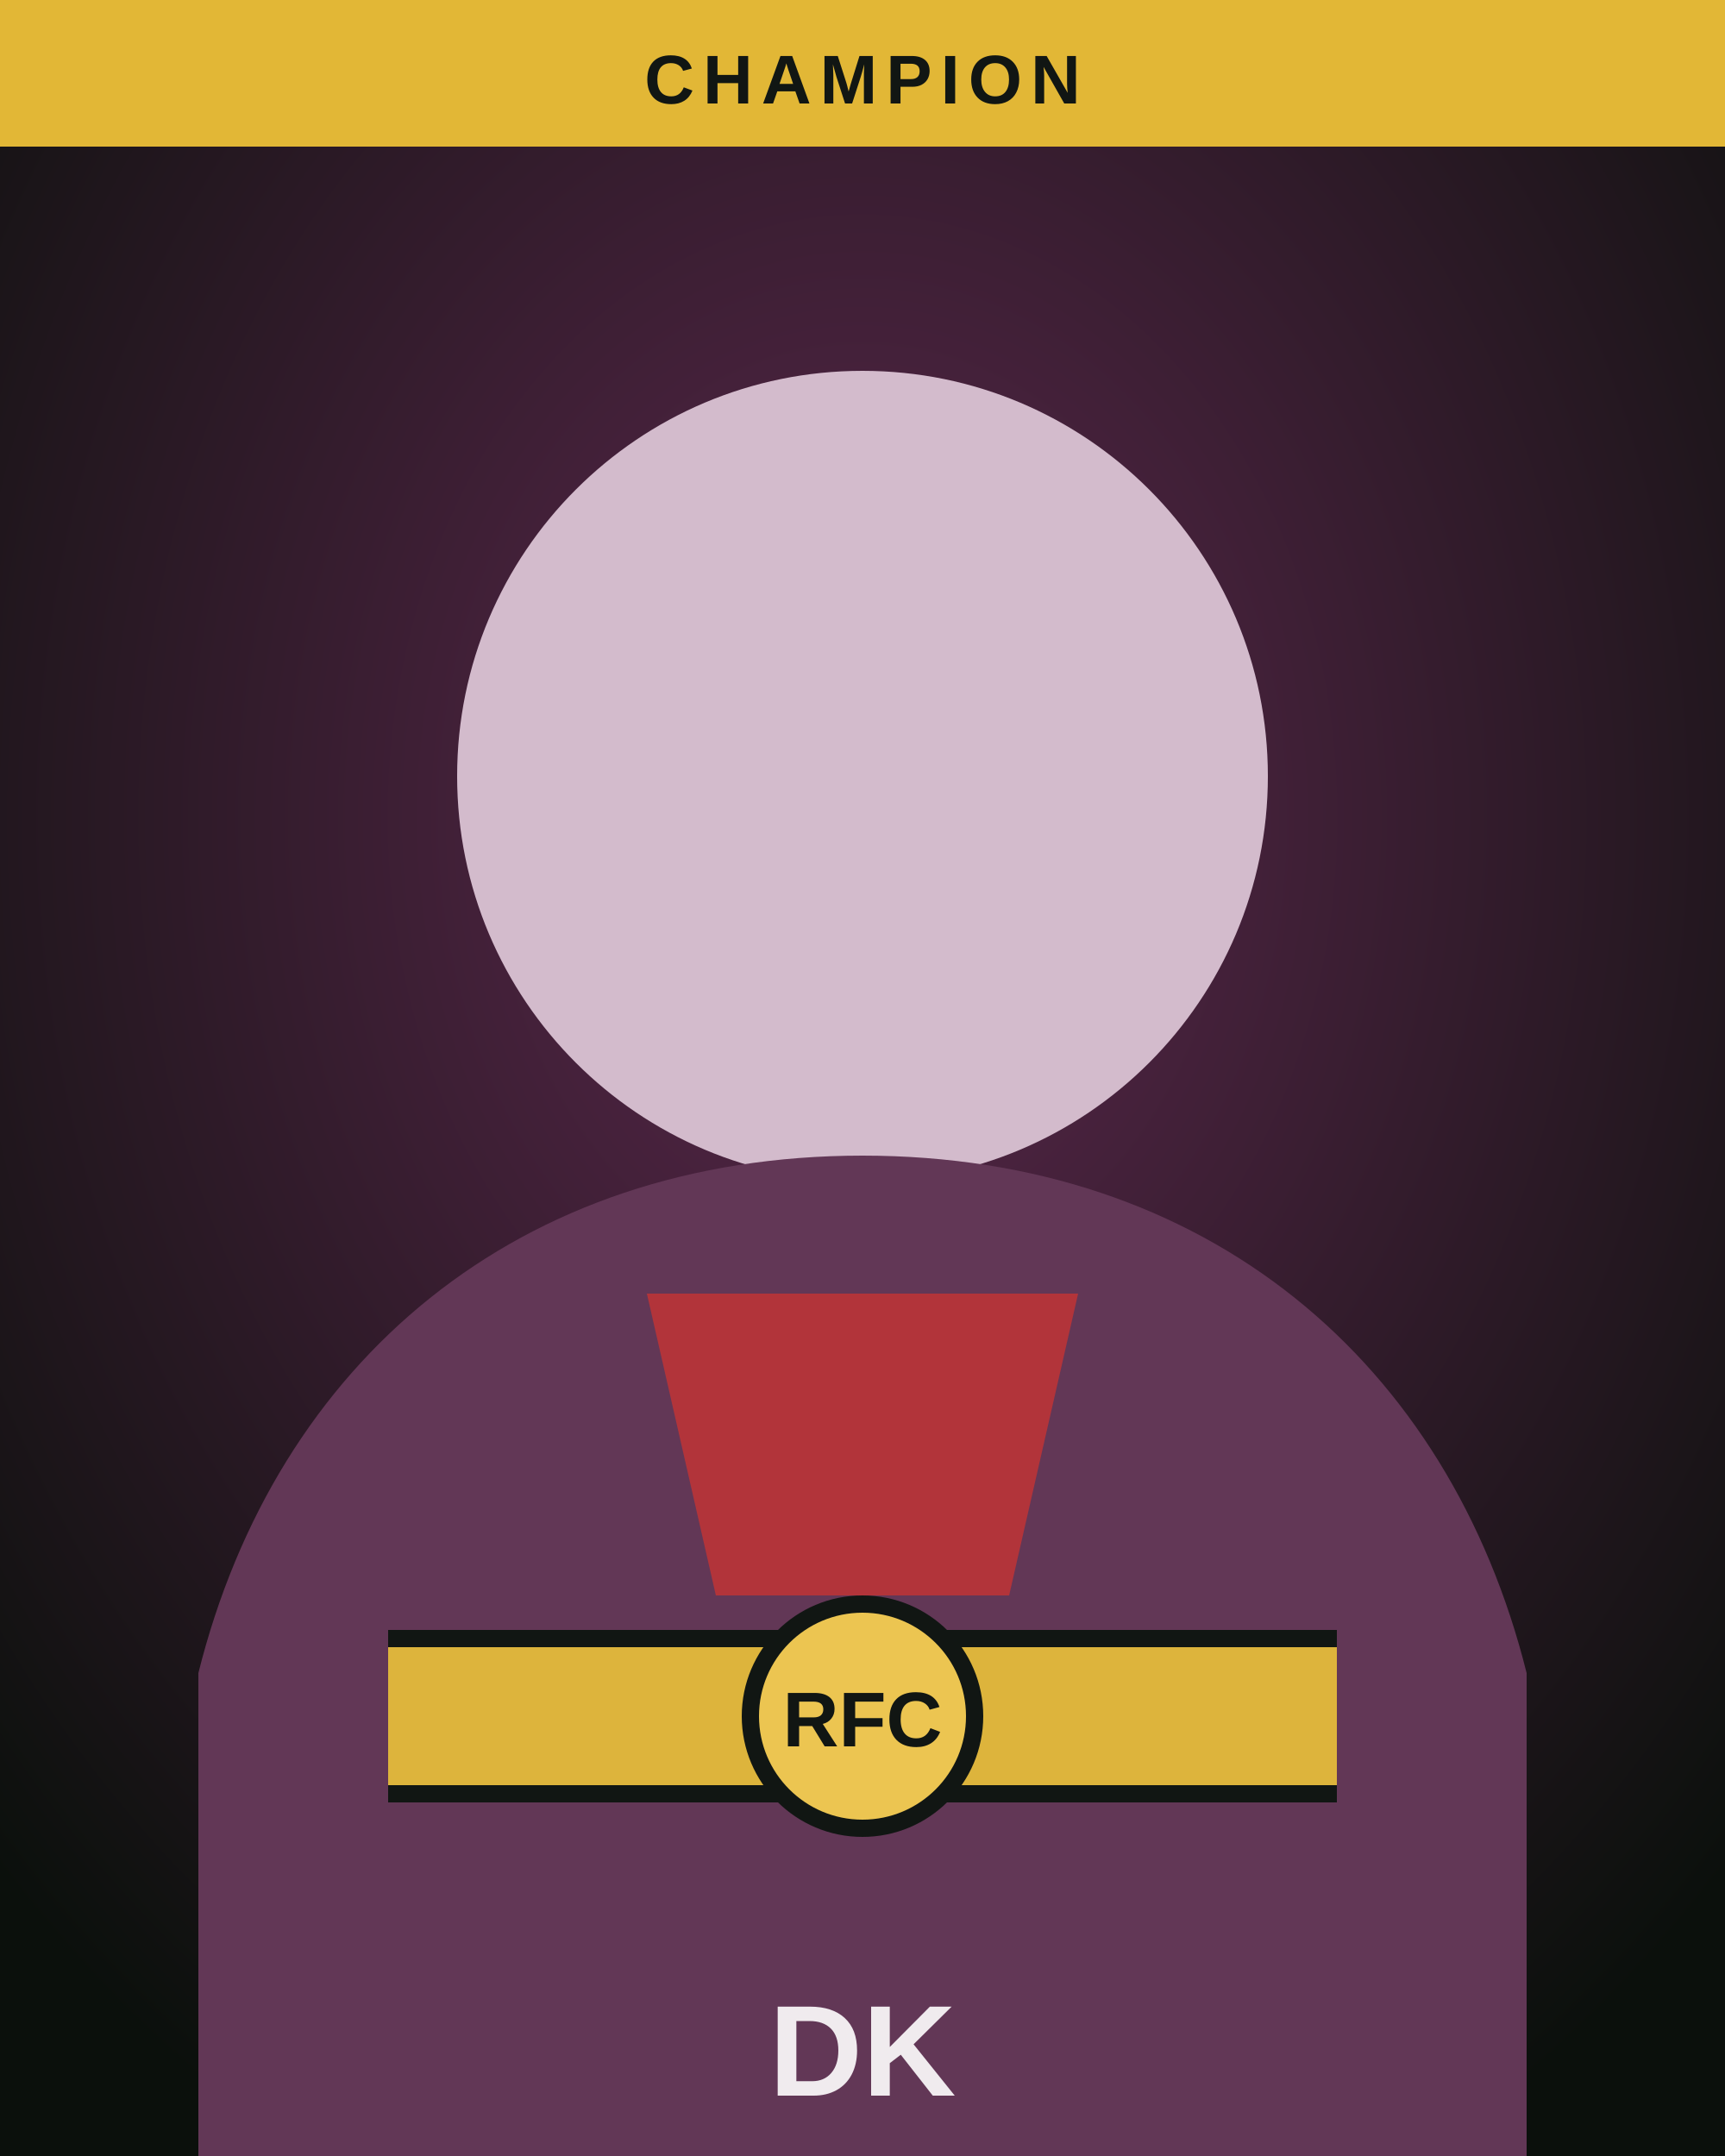
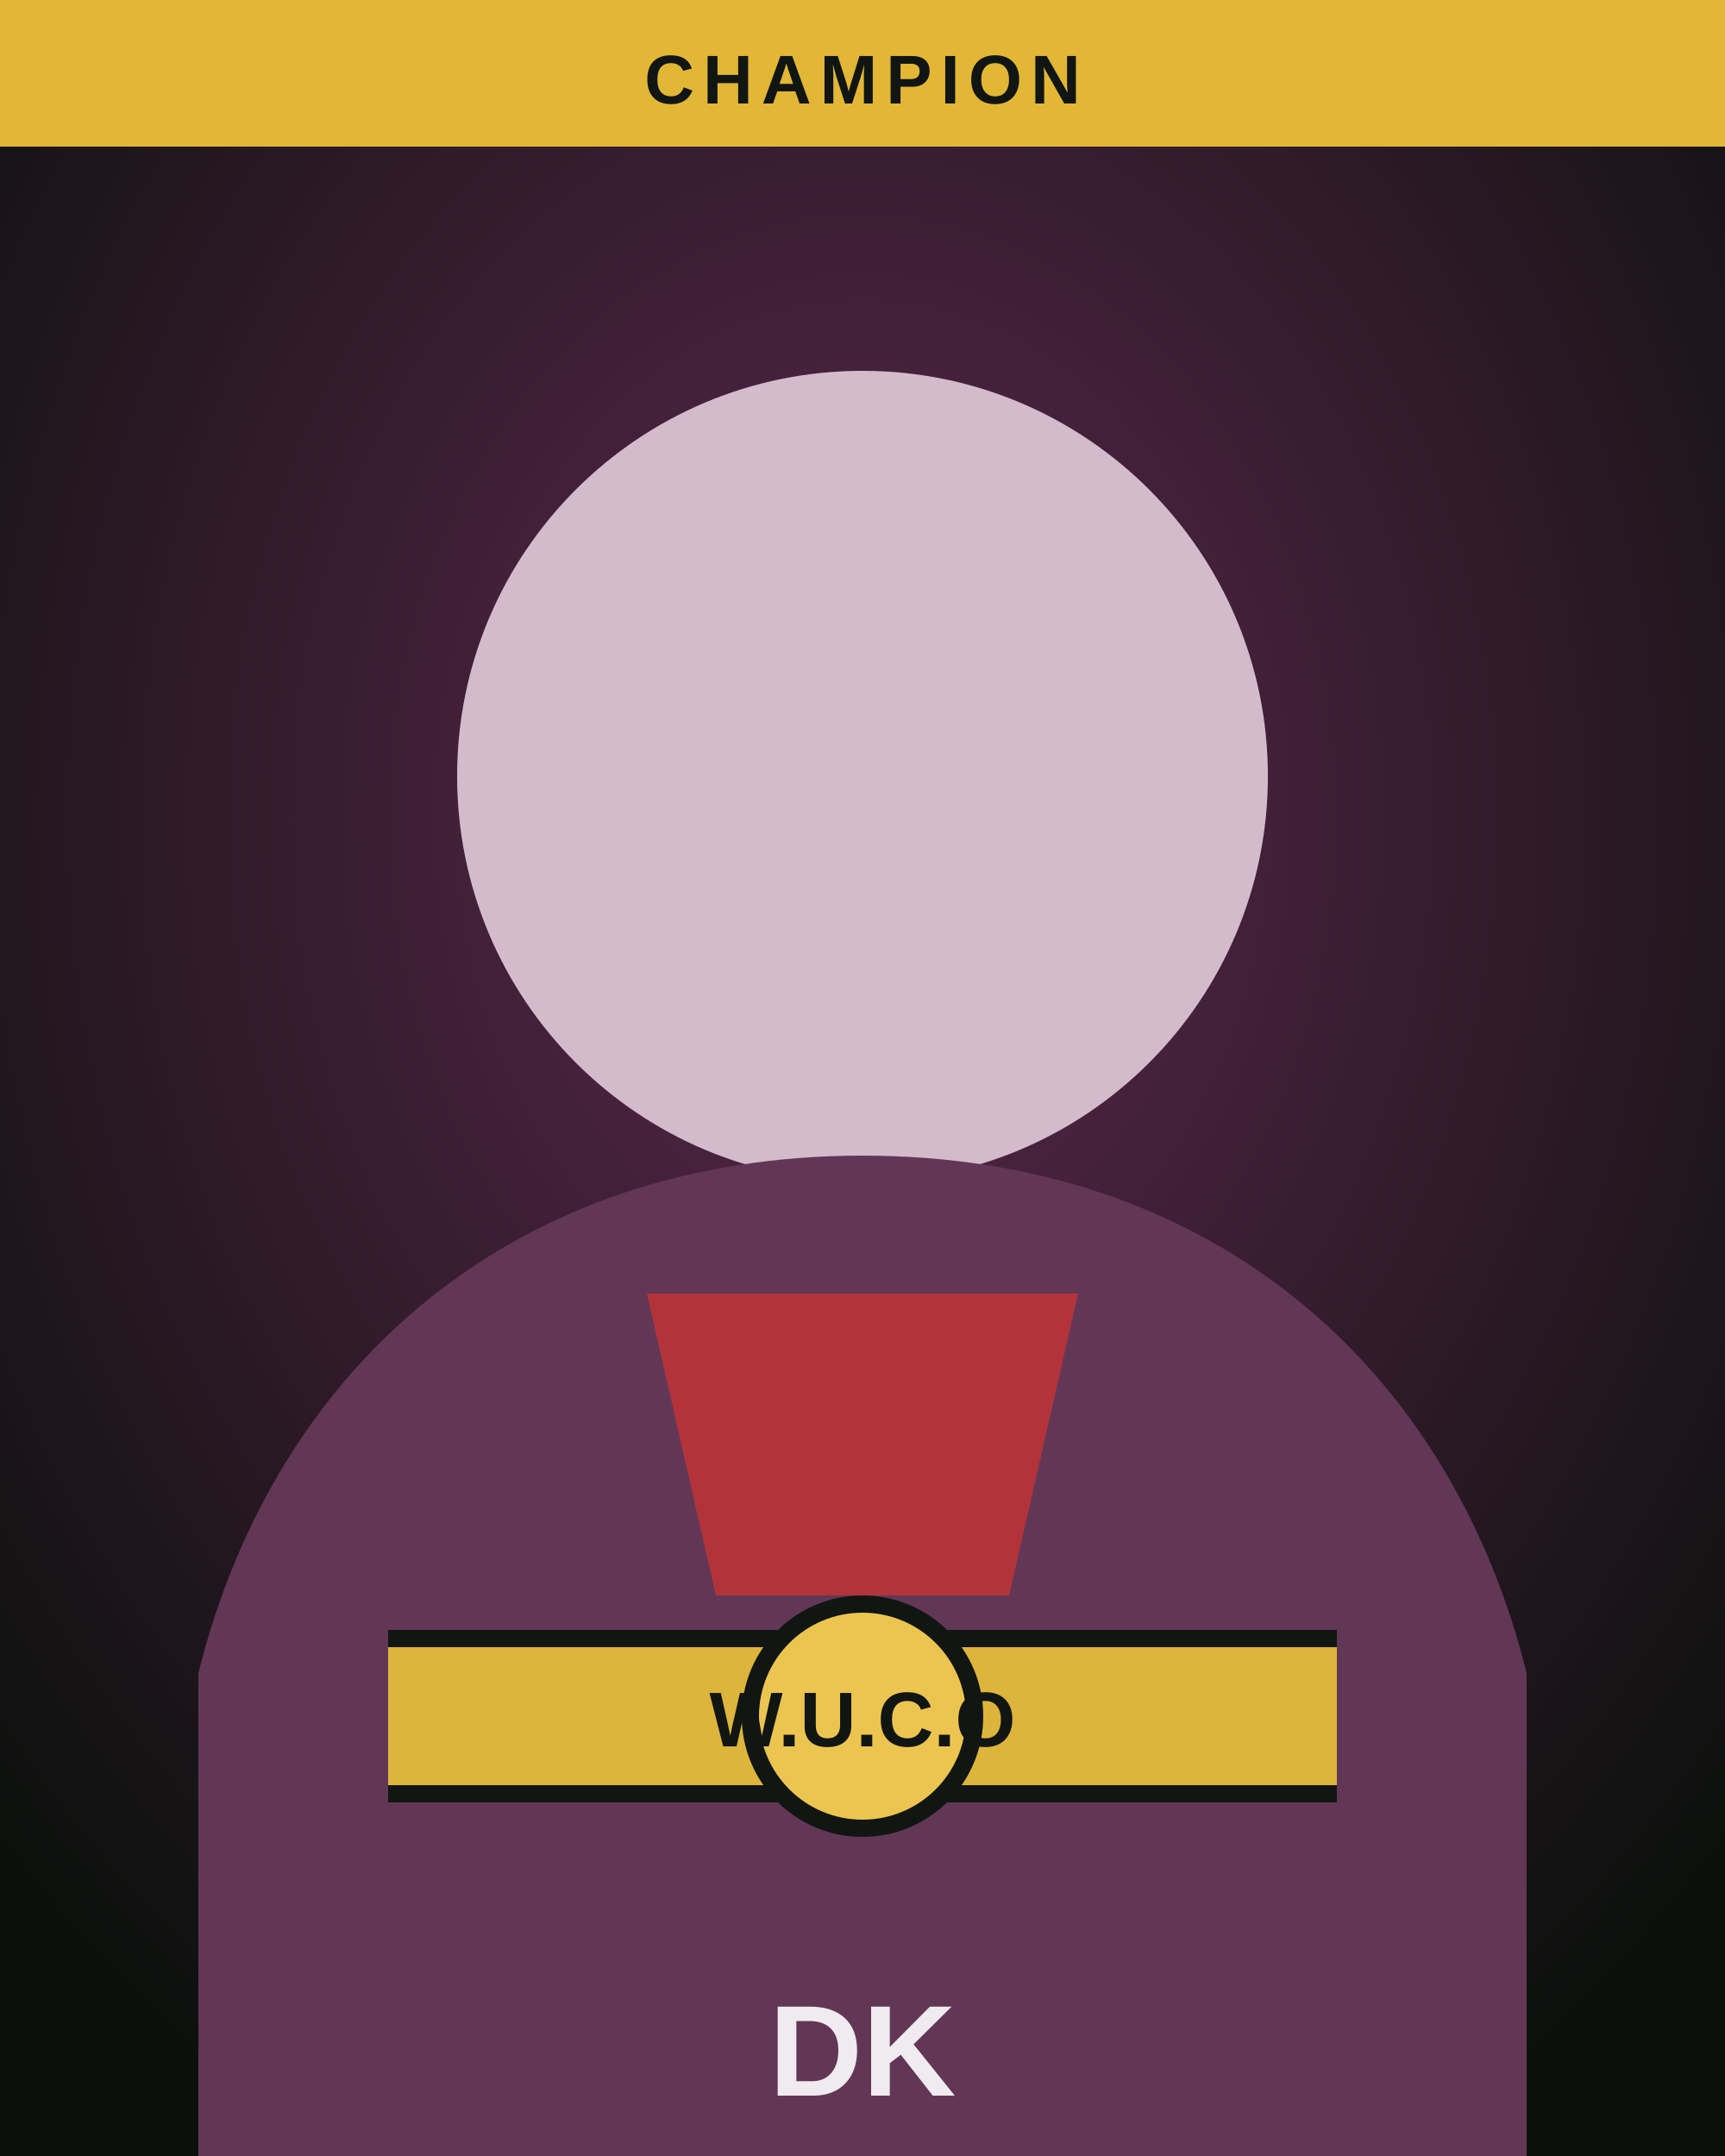
<svg xmlns="http://www.w3.org/2000/svg" width="400" height="500" viewBox="0 0 400 500">
  <defs>
    <radialGradient id="bg" cx="50%" cy="38%" r="70%">
      <stop offset="0" stop-color="hsl(317,40%,26%)" />
      <stop offset="1" stop-color="#0b100c" />
    </radialGradient>
  </defs>
  <rect width="400" height="500" fill="url(#bg)" />
  <circle cx="200" cy="180" r="94" fill="hsl(317,22%,78%)" />
  <path d="M200 268c-80 0-136 48-154 120 0 0 0 112 0 112h308s0-112 0-112c-18-72-74-120-154-120z" fill="hsl(317,28%,30%)" />
  <path d="M150 300h100l-16 70h-68z" fill="hsl(357,55%,45%)" />
  <rect x="90" y="378" width="220" height="40" fill="#111613" />
  <rect x="90" y="382" width="220" height="32" fill="hsl(45,70%,55%)" />
  <circle cx="200" cy="398" r="26" fill="hsl(45,80%,62%)" stroke="#111613" stroke-width="4" />
-   <text x="200" y="405" font-family="Arial,sans-serif" font-size="18" font-weight="900" fill="#111613" text-anchor="middle">RFC</text>
+   <text x="200" y="405" font-family="Arial,sans-serif" font-size="18" font-weight="900" fill="#111613" text-anchor="middle">W.U.C.O</text>
  <rect x="0" y="0" width="400" height="34" fill="hsl(45,75%,55%)" />
  <text x="200" y="24" font-family="Arial,sans-serif" font-size="16" font-weight="900" fill="#111613" text-anchor="middle" letter-spacing="2">CHAMPION</text>
  <text x="200" y="486" font-family="Arial,sans-serif" font-size="30" font-weight="800" fill="#fff" text-anchor="middle" opacity="0.9">DK</text>
</svg>
